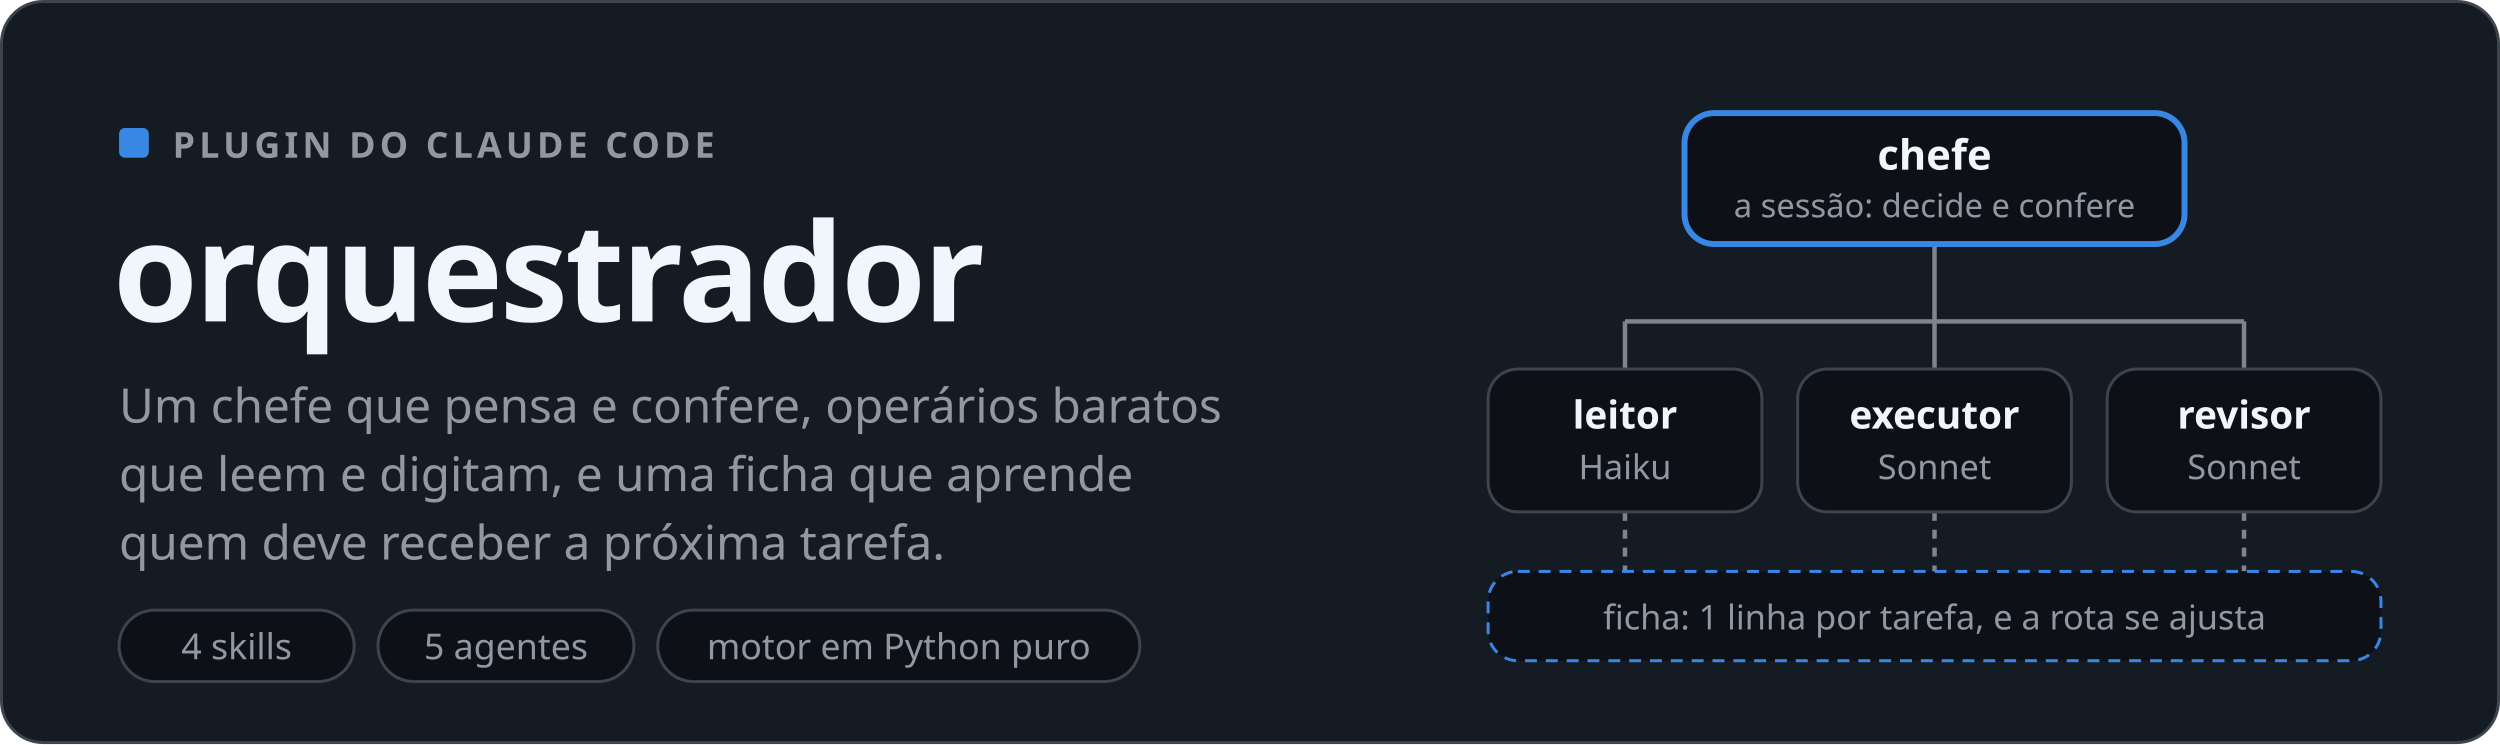
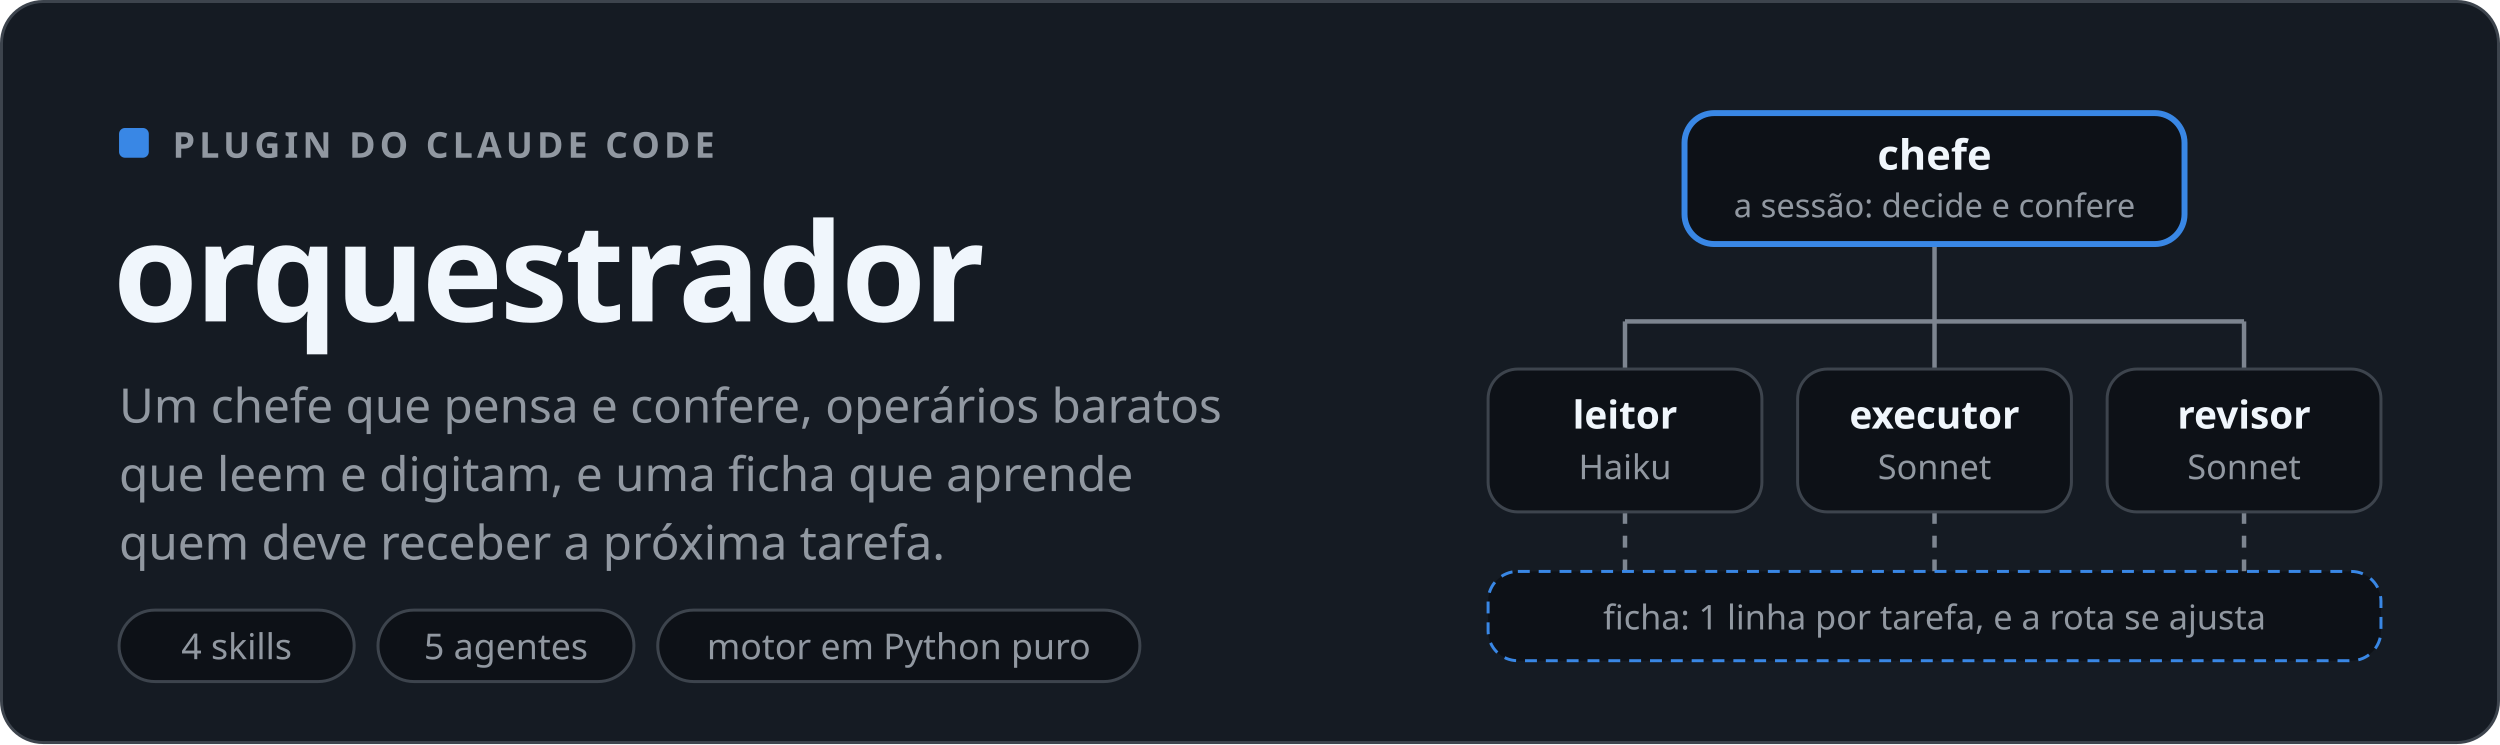
<svg xmlns="http://www.w3.org/2000/svg" viewBox="0 0 840 250" width="840" height="250" role="img" aria-label="orquestrador: plugin do Claude Code com um chefe, operários Haiku e Sonnet e uma ficha que aprende" font-family="-apple-system,BlinkMacSystemFont,'Segoe UI','Noto Sans',Helvetica,Arial,sans-serif">
  <rect x="0.5" y="0.5" width="839" height="249" rx="14" fill="#151b23" stroke="#3d444d" />
  <rect x="40" y="43" width="10" height="10" rx="2" fill="#3987e5" />
  <text x="58" y="53" font-size="12" fill="#9198a1" font-weight="600" text-anchor="start" letter-spacing="1.4">PLUGIN DO CLAUDE CODE</text>
  <text x="38" y="108" font-size="46" fill="#f0f6fc" font-weight="700" text-anchor="start" letter-spacing="-1">orquestrador</text>
  <text x="40" y="142" font-size="16" fill="#9198a1" font-weight="400" text-anchor="start">Um chefe que pensa e confere, operários baratos</text>
  <text x="40" y="165" font-size="16" fill="#9198a1" font-weight="400" text-anchor="start">que leem e digitam, e uma ficha que aprende</text>
  <text x="40" y="188" font-size="16" fill="#9198a1" font-weight="400" text-anchor="start">quem deve receber a próxima tarefa.</text>
  <rect x="40" y="205" width="79" height="24" rx="12" fill="#0d1117" stroke="#3d444d" />
  <text x="79.5" y="221.5" font-size="12" fill="#9198a1" font-weight="500" text-anchor="middle">4 skills</text>
  <rect x="127" y="205" width="86" height="24" rx="12" fill="#0d1117" stroke="#3d444d" />
  <text x="170.0" y="221.5" font-size="12" fill="#9198a1" font-weight="500" text-anchor="middle">5 agentes</text>
  <rect x="221" y="205" width="162" height="24" rx="12" fill="#0d1117" stroke="#3d444d" />
  <text x="302.0" y="221.5" font-size="12" fill="#9198a1" font-weight="500" text-anchor="middle">motor em Python puro</text>
  <path d="M650 82V108M546 108H754M546 108V124M754 108V124M650 108V124" stroke="#7d8590" stroke-width="1.5" fill="none" />
-   <path d="M546 172V192M650 172V192M754 172V192" stroke="#7d8590" stroke-width="1.5" fill="none" stroke-dasharray="3 3" />
+   <path d="M546 172V192M650 172V192M754 172V192" stroke="#7d8590" stroke-width="1.5" fill="none" stroke-dasharray="4 4" />
  <rect x="566" y="38" width="168" height="44" rx="10" fill="#0d1117" stroke="#3987e5" stroke-width="2" />
  <text x="650" y="57" font-size="14" fill="#f0f6fc" font-weight="700" text-anchor="middle">chefe</text>
  <text x="650" y="73" font-size="11" fill="#9198a1" font-weight="400" text-anchor="middle">a sessão: decide e confere</text>
  <rect x="500" y="124" width="92" height="48" rx="10" fill="#0d1117" stroke="#3d444d" />
  <text x="546" y="144" font-size="13" fill="#f0f6fc" font-weight="600" text-anchor="middle">leitor</text>
  <text x="546" y="161" font-size="11.5" fill="#9198a1" font-weight="400" text-anchor="middle">Haiku</text>
  <rect x="604" y="124" width="92" height="48" rx="10" fill="#0d1117" stroke="#3d444d" />
  <text x="650" y="144" font-size="13" fill="#f0f6fc" font-weight="600" text-anchor="middle">executor</text>
  <text x="650" y="161" font-size="11.5" fill="#9198a1" font-weight="400" text-anchor="middle">Sonnet</text>
  <rect x="708" y="124" width="92" height="48" rx="10" fill="#0d1117" stroke="#3d444d" />
  <text x="754" y="144" font-size="13" fill="#f0f6fc" font-weight="600" text-anchor="middle">revisor</text>
  <text x="754" y="161" font-size="11.5" fill="#9198a1" font-weight="400" text-anchor="middle">Sonnet</text>
  <rect x="500" y="192" width="300" height="30" rx="10" fill="#0d1117" stroke="#3987e5" stroke-dasharray="4 3" />
  <text x="650" y="211.5" font-size="11.5" fill="#9198a1" font-weight="500" text-anchor="middle">ficha: 1 linha por tarefa, e a rota se ajusta</text>
</svg>
